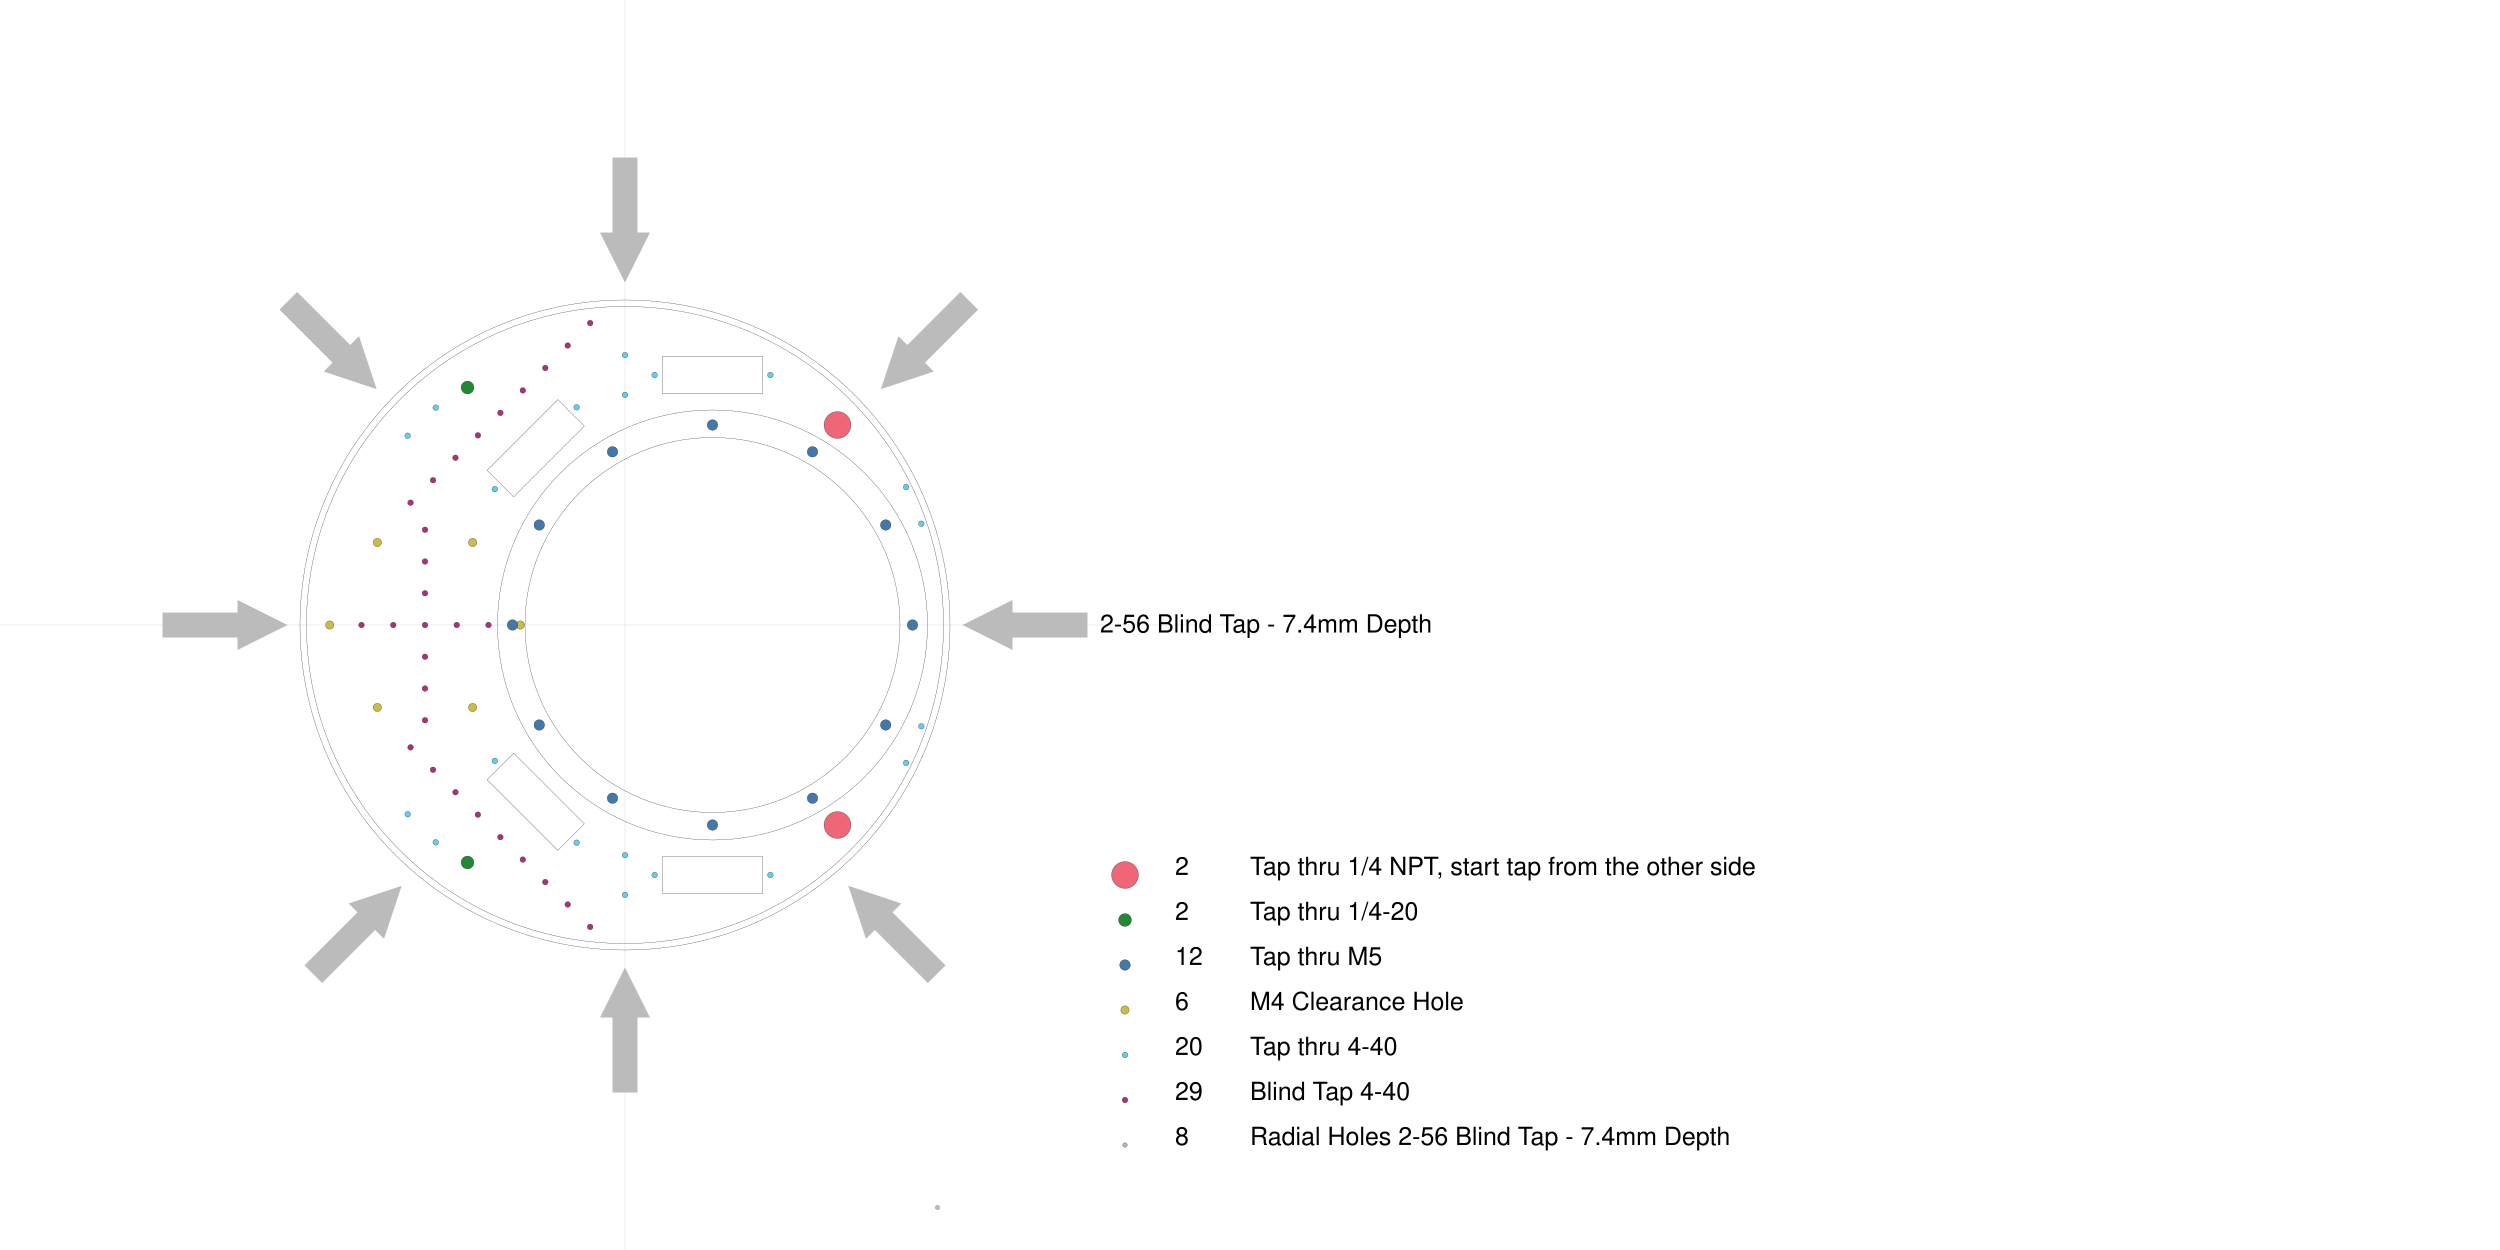
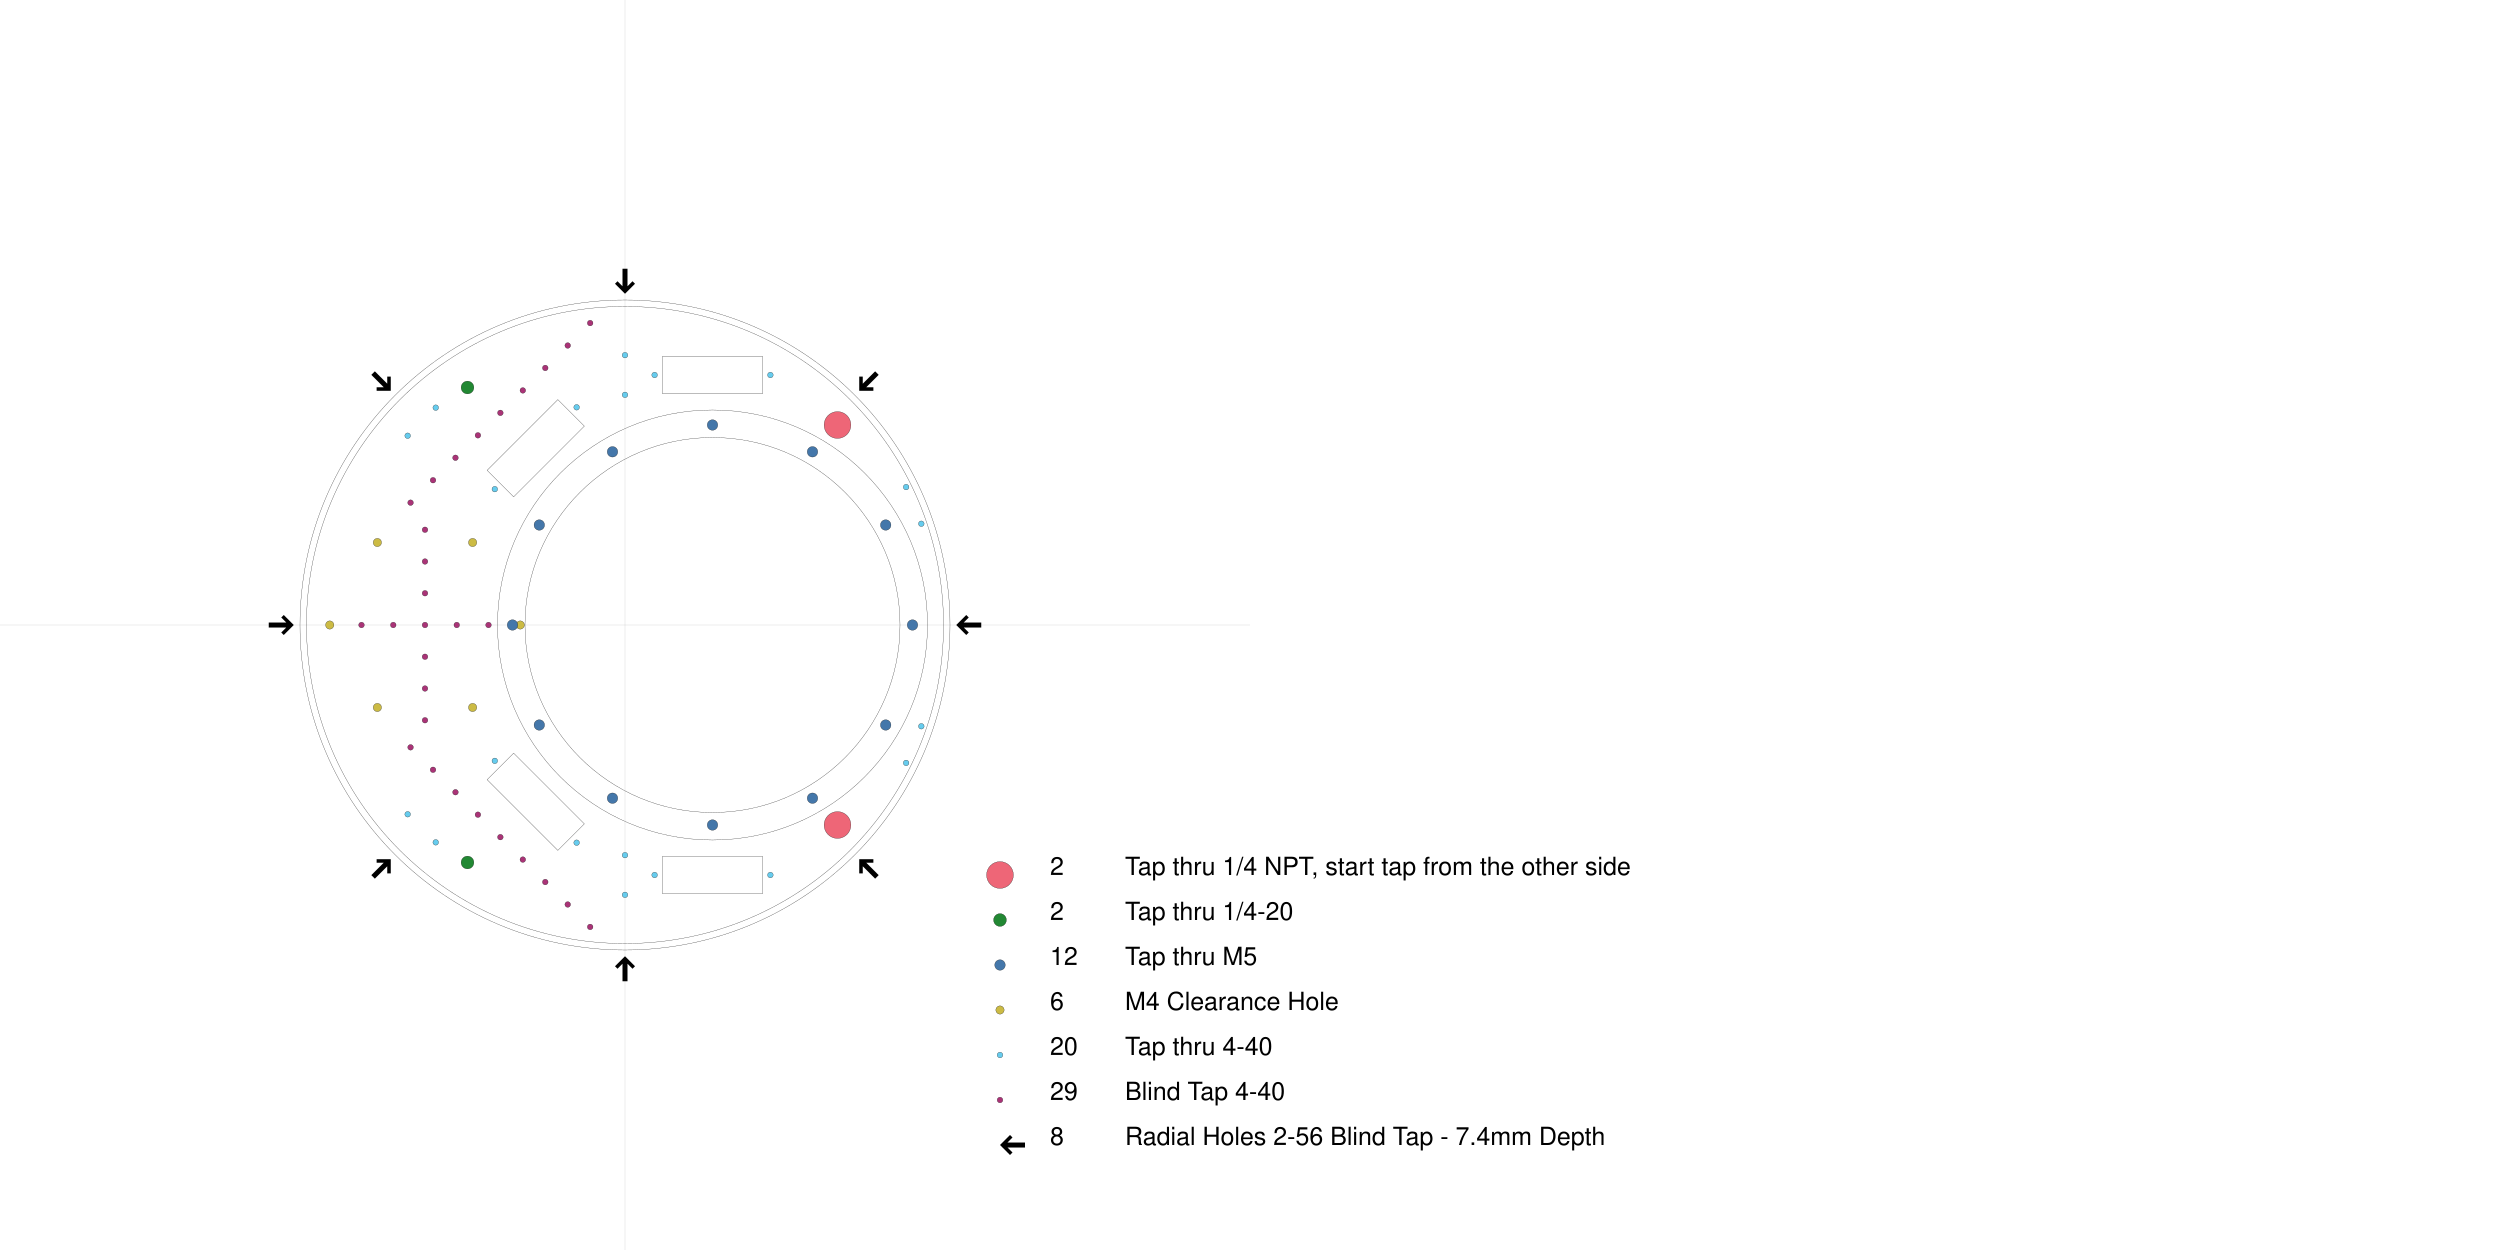
<svg xmlns="http://www.w3.org/2000/svg" xmlns:ns1="http://svgjs.com/svgjs" version="1.1" width="1500" height="750" viewBox="-250 -250 1000 500">
  <g>
    <line x1="-250" y1="0" x2="250" y2="0" stroke-opacity="0.6" stroke-width="0.1" stroke="grey" />
    <line x1="0" y1="-250" x2="0" y2="250" stroke-opacity="0.6" stroke-width="0.1" stroke="grey" />
  </g>
  <circle r="130" stroke-width="0.1" stroke="black" fill="none" />
  <circle r="127.412" stroke-width="0.1" stroke="black" fill="none" />
  <g transform="matrix(1,0,0,1,-80,0)">
    <circle r="1.65" fill="#ccbb44" stroke-width="0.1" stroke="black" class="M4" transform="matrix(1,0,0,1,38.1,0)" />
    <circle r="1.65" fill="#ccbb44" stroke-width="0.1" stroke="black" class="M4" transform="matrix(1,0,0,1,19.05,32.99557)" />
    <circle r="1.65" fill="#ccbb44" stroke-width="0.1" stroke="black" class="M4" transform="matrix(1,0,0,1,-19.05,32.99557)" />
    <circle r="1.65" fill="#ccbb44" stroke-width="0.1" stroke="black" class="M4" transform="matrix(1,0,0,1,-38.1,4.665904304751415e-15)" />
    <circle r="1.65" fill="#ccbb44" stroke-width="0.1" stroke="black" class="M4" transform="matrix(1,0,0,1,-19.05,-32.99557)" />
    <circle r="1.65" fill="#ccbb44" stroke-width="0.1" stroke="black" class="M4" transform="matrix(1,0,0,1,19.05,-32.99557)" />
  </g>
  <circle r="86" stroke-width="0.1" stroke="black" fill="none" transform="matrix(1,0,0,1,35,0)" />
  <circle r="75" stroke-width="0.1" stroke="black" fill="none" transform="matrix(1,0,0,1,35,0)" />
  <g transform="matrix(1,0,0,1,35,0)">
    <circle r="2.1" fill="#4477aa" stroke-width="0.1" stroke="black" class="M5" transform="matrix(1,0,0,1,80,0)" />
    <circle r="2.1" fill="#4477aa" stroke-width="0.1" stroke="black" class="M5" transform="matrix(1,0,0,1,69.28203,40)" />
    <circle r="2.1" fill="#4477aa" stroke-width="0.1" stroke="black" class="M5" transform="matrix(1,0,0,1,40,69.28203)" />
    <circle r="2.1" fill="#4477aa" stroke-width="0.1" stroke="black" class="M5" transform="matrix(1,0,0,1,4.898587196589413e-15,80)" />
    <circle r="2.1" fill="#4477aa" stroke-width="0.1" stroke="black" class="M5" transform="matrix(1,0,0,1,-40,69.28203)" />
    <circle r="2.1" fill="#4477aa" stroke-width="0.1" stroke="black" class="M5" transform="matrix(1,0,0,1,-69.28203,40)" />
    <circle r="2.1" fill="#4477aa" stroke-width="0.1" stroke="black" class="M5" transform="matrix(1,0,0,1,-80,9.797174393178826e-15)" />
    <circle r="2.1" fill="#4477aa" stroke-width="0.1" stroke="black" class="M5" transform="matrix(1,0,0,1,-69.28203,-40)" />
    <circle r="2.1" fill="#4477aa" stroke-width="0.1" stroke="black" class="M5" transform="matrix(1,0,0,1,-40,-69.28203)" />
    <circle r="2.1" fill="#4477aa" stroke-width="0.1" stroke="black" class="M5" transform="matrix(1,0,0,1,-1.4695761589768237e-14,-80)" />
    <circle r="2.1" fill="#4477aa" stroke-width="0.1" stroke="black" class="M5" transform="matrix(1,0,0,1,40,-69.28203)" />
    <circle r="2.1" fill="#4477aa" stroke-width="0.1" stroke="black" class="M5" transform="matrix(1,0,0,1,69.28203,-40)" />
  </g>
  <g transform="matrix(1,0,0,1,0,0)">
    <g transform="matrix(6.123233995736766e-17,1,-1,6.123233995736766e-17,0,-100)">
      <circle r="1.13" stroke-width="0.1" stroke="black" class="4-40" transform="matrix(1,0,0,1,-7.9375,0)" fill="#66ccee" />
      <circle r="1.13" stroke-width="0.1" stroke="black" class="4-40" transform="matrix(1,0,0,1,7.9375,0)" fill="#66ccee" />
    </g>
  </g>
  <g transform="matrix(1,0,0,1,0,0)">
    <g transform="matrix(6.123233995736766e-17,1,-1,6.123233995736766e-17,0,100)">
      <circle r="1.13" stroke-width="0.1" stroke="black" class="4-40" transform="matrix(1,0,0,1,-7.9375,0)" fill="#66ccee" />
      <circle r="1.13" stroke-width="0.1" stroke="black" class="4-40" transform="matrix(1,0,0,1,7.9375,0)" fill="#66ccee" />
    </g>
  </g>
  <g transform="matrix(0.7071068,0.7071068,-0.7071068,0.7071068,0,0)">
    <g transform="matrix(1,0,0,1,0,115)">
      <circle r="1.13" stroke-width="0.1" stroke="black" class="4-40" transform="matrix(1,0,0,1,-7.9375,0)" fill="#66ccee" />
      <circle r="1.13" stroke-width="0.1" stroke="black" class="4-40" transform="matrix(1,0,0,1,7.9375,0)" fill="#66ccee" />
    </g>
  </g>
  <g transform="matrix(0.7071068,-0.7071068,0.7071068,0.7071068,0,0)">
    <g transform="matrix(1,0,0,1,0,-115)">
      <circle r="1.13" stroke-width="0.1" stroke="black" class="4-40" transform="matrix(1,0,0,1,-7.9375,0)" fill="#66ccee" />
      <circle r="1.13" stroke-width="0.1" stroke="black" class="4-40" transform="matrix(1,0,0,1,7.9375,0)" fill="#66ccee" />
    </g>
  </g>
  <g transform="matrix(0.3826834,-0.9238795,0.9238795,0.3826834,0,0)">
    <g transform="matrix(1,0,0,1,0,125)">
      <circle r="1.13" stroke-width="0.1" stroke="black" class="4-40" transform="matrix(1,0,0,1,-7.9375,0)" fill="#66ccee" />
      <circle r="1.13" stroke-width="0.1" stroke="black" class="4-40" transform="matrix(1,0,0,1,7.9375,0)" fill="#66ccee" />
    </g>
  </g>
  <g transform="matrix(0.3826834,0.9238795,-0.9238795,0.3826834,0,0)">
    <g transform="matrix(1,0,0,1,0,-125)">
      <circle r="1.13" stroke-width="0.1" stroke="black" class="4-40" transform="matrix(1,0,0,1,-7.9375,0)" fill="#66ccee" />
      <circle r="1.13" stroke-width="0.1" stroke="black" class="4-40" transform="matrix(1,0,0,1,7.9375,0)" fill="#66ccee" />
    </g>
  </g>
  <g transform="matrix(1,0,0,1,35,0)">
    <g transform="matrix(1,0,0,1,0,100)">
      <circle r="1.13" stroke-width="0.1" stroke="black" class="4-40" transform="matrix(1,0,0,1,-23.15,0)" fill="#66ccee" />
      <circle r="1.13" stroke-width="0.1" stroke="black" class="4-40" transform="matrix(1,0,0,1,23.15,0)" fill="#66ccee" />
      <rect width="40" height="15" transform="matrix(1,0,0,1,-20,-7.5)" fill="none" stroke-width="0.1" stroke="black" />
    </g>
  </g>
  <g transform="matrix(0.7071068,0.7071068,-0.7071068,0.7071068,35,0)">
    <g transform="matrix(1,0,0,1,0,100)">
      <circle r="1.13" stroke-width="0.1" stroke="black" class="4-40" transform="matrix(1,0,0,1,-23.15,0)" fill="#66ccee" />
      <circle r="1.13" stroke-width="0.1" stroke="black" class="4-40" transform="matrix(1,0,0,1,23.15,0)" fill="#66ccee" />
      <rect width="40" height="15" transform="matrix(1,0,0,1,-20,-7.5)" fill="none" stroke-width="0.1" stroke="black" />
    </g>
  </g>
  <g transform="matrix(-0.7071068,0.7071068,-0.7071068,-0.7071068,35,0)">
    <g transform="matrix(1,0,0,1,0,100)">
      <circle r="1.13" stroke-width="0.1" stroke="black" class="4-40" transform="matrix(1,0,0,1,-23.15,0)" fill="#66ccee" />
      <circle r="1.13" stroke-width="0.1" stroke="black" class="4-40" transform="matrix(1,0,0,1,23.15,0)" fill="#66ccee" />
      <rect width="40" height="15" transform="matrix(1,0,0,1,-20,-7.5)" fill="none" stroke-width="0.1" stroke="black" />
    </g>
  </g>
  <g transform="matrix(-1,1.2246467991473532e-16,-1.2246467991473532e-16,-1,35,0)">
    <g transform="matrix(1,0,0,1,0,100)">
      <circle r="1.13" stroke-width="0.1" stroke="black" class="4-40" transform="matrix(1,0,0,1,-23.15,0)" fill="#66ccee" />
      <circle r="1.13" stroke-width="0.1" stroke="black" class="4-40" transform="matrix(1,0,0,1,23.15,0)" fill="#66ccee" />
      <rect width="40" height="15" transform="matrix(1,0,0,1,-20,-7.5)" fill="none" stroke-width="0.1" stroke="black" />
    </g>
  </g>
  <g transform="matrix(-0.7071068,0.7071068,-0.7071068,-0.7071068,35,0)">
    <circle r="1.13" stroke-width="0.1" stroke="black" class="4-40b" transform="matrix(1,0,0,1,120,0)" fill="#aa3377" />
    <circle r="1.13" stroke-width="0.1" stroke="black" class="4-40b" transform="matrix(1,0,0,1,120,12.7)" fill="#aa3377" />
    <circle r="1.13" stroke-width="0.1" stroke="black" class="4-40b" transform="matrix(1,0,0,1,120,-12.7)" fill="#aa3377" />
    <circle r="1.13" stroke-width="0.1" stroke="black" class="4-40b" transform="matrix(1,0,0,1,120,25.4)" fill="#aa3377" />
    <circle r="1.13" stroke-width="0.1" stroke="black" class="4-40b" transform="matrix(1,0,0,1,120,-25.4)" fill="#aa3377" />
    <circle r="1.13" stroke-width="0.1" stroke="black" class="4-40b" transform="matrix(1,0,0,1,120,38.1)" fill="#aa3377" />
    <circle r="1.13" stroke-width="0.1" stroke="black" class="4-40b" transform="matrix(1,0,0,1,120,-38.1)" fill="#aa3377" />
    <circle r="1.13" stroke-width="0.1" stroke="black" class="4-40b" transform="matrix(1,0,0,1,120,50.8)" fill="#aa3377" />
    <circle r="1.13" stroke-width="0.1" stroke="black" class="4-40b" transform="matrix(1,0,0,1,120,-50.8)" fill="#aa3377" />
  </g>
  <g transform="matrix(-0.7071068,-0.7071068,0.7071068,-0.7071068,35,0)">
    <circle r="1.13" stroke-width="0.1" stroke="black" class="4-40b" transform="matrix(1,0,0,1,120,0)" fill="#aa3377" />
    <circle r="1.13" stroke-width="0.1" stroke="black" class="4-40b" transform="matrix(1,0,0,1,120,12.7)" fill="#aa3377" />
    <circle r="1.13" stroke-width="0.1" stroke="black" class="4-40b" transform="matrix(1,0,0,1,120,-12.7)" fill="#aa3377" />
    <circle r="1.13" stroke-width="0.1" stroke="black" class="4-40b" transform="matrix(1,0,0,1,120,25.4)" fill="#aa3377" />
    <circle r="1.13" stroke-width="0.1" stroke="black" class="4-40b" transform="matrix(1,0,0,1,120,-25.4)" fill="#aa3377" />
    <circle r="1.13" stroke-width="0.1" stroke="black" class="4-40b" transform="matrix(1,0,0,1,120,38.1)" fill="#aa3377" />
    <circle r="1.13" stroke-width="0.1" stroke="black" class="4-40b" transform="matrix(1,0,0,1,120,-38.1)" fill="#aa3377" />
    <circle r="1.13" stroke-width="0.1" stroke="black" class="4-40b" transform="matrix(1,0,0,1,120,50.8)" fill="#aa3377" />
    <circle r="1.13" stroke-width="0.1" stroke="black" class="4-40b" transform="matrix(1,0,0,1,120,-50.8)" fill="#aa3377" />
  </g>
  <g transform="matrix(1,0,0,1,-80,0)">
    <circle r="1.13" stroke-width="0.1" stroke="black" class="4-40b" transform="matrix(1,0,0,1,0,12.7)" fill="#aa3377" />
    <circle r="1.13" stroke-width="0.1" stroke="black" class="4-40b" transform="matrix(1,0,0,1,0,-12.7)" fill="#aa3377" />
    <circle r="1.13" stroke-width="0.1" stroke="black" class="4-40b" transform="matrix(1,0,0,1,0,25.4)" fill="#aa3377" />
    <circle r="1.13" stroke-width="0.1" stroke="black" class="4-40b" transform="matrix(1,0,0,1,0,-25.4)" fill="#aa3377" />
    <circle r="1.13" stroke-width="0.1" stroke="black" class="4-40b" transform="matrix(1,0,0,1,0,38.1)" fill="#aa3377" />
    <circle r="1.13" stroke-width="0.1" stroke="black" class="4-40b" transform="matrix(1,0,0,1,0,-38.1)" fill="#aa3377" />
  </g>
  <g transform="matrix(1,0,0,1,-80,0)">
    <circle r="1.13" stroke-width="0.1" stroke="black" class="4-40b" transform="matrix(1,0,0,1,12.7,0)" fill="#aa3377" />
    <circle r="1.13" stroke-width="0.1" stroke="black" class="4-40b" transform="matrix(1,0,0,1,-12.7,0)" fill="#aa3377" />
    <circle r="1.13" stroke-width="0.1" stroke="black" class="4-40b" transform="matrix(1,0,0,1,25.4,0)" fill="#aa3377" />
    <circle r="1.13" stroke-width="0.1" stroke="black" class="4-40b" transform="matrix(1,0,0,1,-25.4,0)" fill="#aa3377" />
  </g>
  <circle r="1.13" stroke-width="0.1" stroke="black" class="4-40b" transform="matrix(1,0,0,1,-80,0)" fill="#aa3377" />
  <circle r="5.358" class="npt" fill="#ee6677" stroke-width="0.1" stroke="black" transform="matrix(1,0,0,1,85,80)" />
  <circle r="5.358" class="npt" fill="#ee6677" stroke-width="0.1" stroke="black" transform="matrix(1,0,0,1,85,-80)" />
  <circle r="2.553" class="q-20" fill="#228833" stroke-width="0.1" stroke="black" transform="matrix(1,0,0,1,-63,95)" />
  <circle r="2.553" class="q-20" fill="#228833" stroke-width="0.1" stroke="black" transform="matrix(1,0,0,1,-63,-95)" />
-   <circle r="0.889" class="2-56" fill="#bbbbbb" transform="matrix(1,0,0,1,125,233)" />
-   <circle r="0.889" class="2-56" fill="#bbbbbb" transform="matrix(1,0,0,1,125,233)" />
-   <circle r="0.889" class="2-56" fill="#bbbbbb" transform="matrix(1,0,0,1,125,233)" />
-   <circle r="0.889" class="2-56" fill="#bbbbbb" transform="matrix(1,0,0,1,125,233)" />
-   <circle r="0.889" class="2-56" fill="#bbbbbb" transform="matrix(1,0,0,1,125,233)" />
-   <circle r="0.889" class="2-56" fill="#bbbbbb" transform="matrix(1,0,0,1,125,233)" />
-   <circle r="0.889" class="2-56" fill="#bbbbbb" transform="matrix(1,0,0,1,125,233)" />
-   <circle r="0.889" class="2-56" fill="#bbbbbb" transform="matrix(1,0,0,1,125,233)" />
-   <text font-family="Helvetica" font-size="10" transform="matrix(1,0,0,1,190,3)" ns1:data="{&quot;leading&quot;:&quot;1.3&quot;}">2-56 Blind Tap - 7.4mm Depth</text>
-   <polygon points="50,0 60,20 55,20 55,50 45,50 45,20 40,20" fill="#bbbbbb" transform="matrix(6.123233995736766e-17,-1,1,6.123233995736766e-17,135,50)" />
-   <polygon points="50,0 60,20 55,20 55,50 45,50 45,20 40,20" fill="#bbbbbb" transform="matrix(6.123233995736766e-17,1,-1,6.123233995736766e-17,-135,-50)" />
-   <polygon points="50,0 60,20 55,20 55,50 45,50 45,20 40,20" fill="#bbbbbb" transform="matrix(1,0,0,1,-50,137)" />
-   <polygon points="50,0 60,20 55,20 55,50 45,50 45,20 40,20" fill="#bbbbbb" transform="matrix(-1,1.2246467991473532e-16,-1.2246467991473532e-16,-1,50,-137)" />
-   <polygon points="50,0 60,20 55,20 55,50 45,50 45,20 40,20" fill="#bbbbbb" transform="matrix(-0.7071068,-0.7071068,0.7071068,-0.7071068,137.6777,-58.96699)" />
-   <polygon points="50,0 60,20 55,20 55,50 45,50 45,20 40,20" fill="#bbbbbb" transform="matrix(-0.7071068,0.7071068,-0.7071068,-0.7071068,-63.96699,-129.6777)" />
-   <polygon points="50,0 60,20 55,20 55,50 45,50 45,20 40,20" fill="#bbbbbb" transform="matrix(0.7071068,0.7071068,-0.7071068,0.7071068,-124.6777,68.96699)" />
-   <polygon points="50,0 60,20 55,20 55,50 45,50 45,20 40,20" fill="#bbbbbb" transform="matrix(0.7071068,-0.7071068,0.7071068,0.7071068,53.96699,139.6777)" />
-   <g transform="matrix(1,0,0,1,200,100)">
+   <polygon points="0,0 4,4 3,5 1,3 1,10 -1,10 -1,3 -3,5 -4,4 0,0" transform="matrix(6.123233995736766e-17,-1,1,6.123233995736766e-17,132.5,0)" class="arrow-2-56" />
+   <polygon points="0,0 4,4 3,5 1,3 1,10 -1,10 -1,3 -3,5 -4,4 0,0" transform="matrix(0.7071068,-0.7071068,0.7071068,0.7071068,93.69165,93.69165)" class="arrow-2-56" />
+   <polygon points="0,0 4,4 3,5 1,3 1,10 -1,10 -1,3 -3,5 -4,4 0,0" transform="matrix(1,0,0,1,7.68744407751429e-15,132.5)" class="arrow-2-56" />
+   <polygon points="0,0 4,4 3,5 1,3 1,10 -1,10 -1,3 -3,5 -4,4 0,0" transform="matrix(0.7071068,0.7071068,-0.7071068,0.7071068,-93.69165,93.69165)" class="arrow-2-56" />
+   <polygon points="0,0 4,4 3,5 1,3 1,10 -1,10 -1,3 -3,5 -4,4 0,0" transform="matrix(6.123233995736766e-17,1,-1,6.123233995736766e-17,-132.5,1.6838893488276108e-14)" class="arrow-2-56" />
+   <polygon points="0,0 4,4 3,5 1,3 1,10 -1,10 -1,3 -3,5 -4,4 0,0" transform="matrix(-0.7071068,0.7071068,-0.7071068,-0.7071068,-93.69165,-93.69165)" class="arrow-2-56" />
+   <polygon points="0,0 4,4 3,5 1,3 1,10 -1,10 -1,3 -3,5 -4,4 0,0" transform="matrix(-1,1.224646799147353e-16,-1.224646799147353e-16,-1,-2.3950510652242993e-14,-132.5)" class="arrow-2-56" />
+   <polygon points="0,0 4,4 3,5 1,3 1,10 -1,10 -1,3 -3,5 -4,4 0,0" transform="matrix(-0.7071068,-0.7071068,0.7071068,-0.7071068,93.69165,-93.69165)" class="arrow-2-56" />
+   <g transform="matrix(1,0,0,1,150,100)">
    <circle r="5.358" fill="#ee6677" stroke-width="0.1" stroke="black" transform="matrix(1,0,0,1,0,0)" />
-     <text font-family="Helvetica" font-size="10" text-anchor="left" alignment-baseline="middle" transform="matrix(1,0,0,1,20,0)" ns1:data="{&quot;leading&quot;:&quot;1.5em&quot;}">2</text>
-     <text font-family="Helvetica" font-size="10" text-anchor="left" alignment-baseline="middle" transform="matrix(1,0,0,1,50,0)" ns1:data="{&quot;leading&quot;:&quot;1.5em&quot;}">Tap thru 1/4 NPT, start tap from the other side</text>
+     <g transform="matrix(1,0,0,1,20,0)">
+       <text font-family="Helvetica" font-size="10" text-anchor="left" alignment-baseline="middle" ns1:data="{&quot;leading&quot;:&quot;1.5em&quot;}">2</text>
+       <text font-family="Helvetica" font-size="10" text-anchor="left" alignment-baseline="middle" transform="matrix(1,0,0,1,30,0)" ns1:data="{&quot;leading&quot;:&quot;1.3&quot;}">Tap thru 1/4 NPT, start tap from the other side</text>
+     </g>
    <circle r="2.553" fill="#228833" stroke-width="0.1" stroke="black" transform="matrix(1,0,0,1,0,18)" />
-     <text font-family="Helvetica" font-size="10" text-anchor="left" alignment-baseline="middle" transform="matrix(1,0,0,1,20,18)" ns1:data="{&quot;leading&quot;:&quot;1.5em&quot;}">2</text>
-     <text font-family="Helvetica" font-size="10" text-anchor="left" alignment-baseline="middle" transform="matrix(1,0,0,1,50,18)" ns1:data="{&quot;leading&quot;:&quot;1.5em&quot;}">Tap thru 1/4-20</text>
+     <g transform="matrix(1,0,0,1,20,18)">
+       <text font-family="Helvetica" font-size="10" text-anchor="left" alignment-baseline="middle" ns1:data="{&quot;leading&quot;:&quot;1.5em&quot;}">2</text>
+       <text font-family="Helvetica" font-size="10" text-anchor="left" alignment-baseline="middle" transform="matrix(1,0,0,1,30,0)" ns1:data="{&quot;leading&quot;:&quot;1.3&quot;}">Tap thru 1/4-20</text>
+     </g>
    <circle r="2.1" fill="#4477aa" stroke-width="0.1" stroke="black" transform="matrix(1,0,0,1,0,36)" />
-     <text font-family="Helvetica" font-size="10" text-anchor="left" alignment-baseline="middle" transform="matrix(1,0,0,1,20,36)" ns1:data="{&quot;leading&quot;:&quot;1.5em&quot;}">12</text>
-     <text font-family="Helvetica" font-size="10" text-anchor="left" alignment-baseline="middle" transform="matrix(1,0,0,1,50,36)" ns1:data="{&quot;leading&quot;:&quot;1.5em&quot;}">Tap thru M5</text>
+     <g transform="matrix(1,0,0,1,20,36)">
+       <text font-family="Helvetica" font-size="10" text-anchor="left" alignment-baseline="middle" ns1:data="{&quot;leading&quot;:&quot;1.5em&quot;}">12</text>
+       <text font-family="Helvetica" font-size="10" text-anchor="left" alignment-baseline="middle" transform="matrix(1,0,0,1,30,0)" ns1:data="{&quot;leading&quot;:&quot;1.3&quot;}">Tap thru M5</text>
+     </g>
    <circle r="1.65" fill="#ccbb44" stroke-width="0.1" stroke="black" transform="matrix(1,0,0,1,0,54)" />
-     <text font-family="Helvetica" font-size="10" text-anchor="left" alignment-baseline="middle" transform="matrix(1,0,0,1,20,54)" ns1:data="{&quot;leading&quot;:&quot;1.5em&quot;}">6</text>
-     <text font-family="Helvetica" font-size="10" text-anchor="left" alignment-baseline="middle" transform="matrix(1,0,0,1,50,54)" ns1:data="{&quot;leading&quot;:&quot;1.5em&quot;}">M4 Clearance Hole</text>
+     <g transform="matrix(1,0,0,1,20,54)">
+       <text font-family="Helvetica" font-size="10" text-anchor="left" alignment-baseline="middle" ns1:data="{&quot;leading&quot;:&quot;1.5em&quot;}">6</text>
+       <text font-family="Helvetica" font-size="10" text-anchor="left" alignment-baseline="middle" transform="matrix(1,0,0,1,30,0)" ns1:data="{&quot;leading&quot;:&quot;1.3&quot;}">M4 Clearance Hole</text>
+     </g>
    <circle r="1.13" fill="#66ccee" stroke-width="0.1" stroke="black" transform="matrix(1,0,0,1,0,72)" />
-     <text font-family="Helvetica" font-size="10" text-anchor="left" alignment-baseline="middle" transform="matrix(1,0,0,1,20,72)" ns1:data="{&quot;leading&quot;:&quot;1.5em&quot;}">20</text>
-     <text font-family="Helvetica" font-size="10" text-anchor="left" alignment-baseline="middle" transform="matrix(1,0,0,1,50,72)" ns1:data="{&quot;leading&quot;:&quot;1.5em&quot;}">Tap thru 4-40</text>
+     <g transform="matrix(1,0,0,1,20,72)">
+       <text font-family="Helvetica" font-size="10" text-anchor="left" alignment-baseline="middle" ns1:data="{&quot;leading&quot;:&quot;1.5em&quot;}">20</text>
+       <text font-family="Helvetica" font-size="10" text-anchor="left" alignment-baseline="middle" transform="matrix(1,0,0,1,30,0)" ns1:data="{&quot;leading&quot;:&quot;1.3&quot;}">Tap thru 4-40</text>
+     </g>
    <circle r="1.13" fill="#aa3377" stroke-width="0.1" stroke="black" transform="matrix(1,0,0,1,0,90)" />
-     <text font-family="Helvetica" font-size="10" text-anchor="left" alignment-baseline="middle" transform="matrix(1,0,0,1,20,90)" ns1:data="{&quot;leading&quot;:&quot;1.5em&quot;}">29</text>
-     <text font-family="Helvetica" font-size="10" text-anchor="left" alignment-baseline="middle" transform="matrix(1,0,0,1,50,90)" ns1:data="{&quot;leading&quot;:&quot;1.5em&quot;}">Blind Tap 4-40</text>
-     <circle r="0.889" fill="#bbbbbb" stroke-width="0.1" stroke="black" transform="matrix(1,0,0,1,0,108)" />
-     <text font-family="Helvetica" font-size="10" text-anchor="left" alignment-baseline="middle" transform="matrix(1,0,0,1,20,108)" ns1:data="{&quot;leading&quot;:&quot;1.5em&quot;}">8</text>
-     <text font-family="Helvetica" font-size="10" text-anchor="left" alignment-baseline="middle" transform="matrix(1,0,0,1,50,108)" ns1:data="{&quot;leading&quot;:&quot;1.5em&quot;}">Radial Holes 2-56 Blind Tap - 7.4mm Depth</text>
+     <g transform="matrix(1,0,0,1,20,90)">
+       <text font-family="Helvetica" font-size="10" text-anchor="left" alignment-baseline="middle" ns1:data="{&quot;leading&quot;:&quot;1.5em&quot;}">29</text>
+       <text font-family="Helvetica" font-size="10" text-anchor="left" alignment-baseline="middle" transform="matrix(1,0,0,1,30,0)" ns1:data="{&quot;leading&quot;:&quot;1.3&quot;}">Blind Tap 4-40</text>
+     </g>
+     <polygon points="0,0 4,4 3,5 1,3 1,10 -1,10 -1,3 -3,5 -4,4 0,0" transform="matrix(6.123233995736766e-17,-1,1,6.123233995736766e-17,0,108)" />
+     <g transform="matrix(1,0,0,1,20,108)">
+       <text font-family="Helvetica" font-size="10" text-anchor="left" alignment-baseline="middle" ns1:data="{&quot;leading&quot;:&quot;1.5em&quot;}">8</text>
+       <text font-family="Helvetica" font-size="10" text-anchor="left" alignment-baseline="middle" transform="matrix(1,0,0,1,30,0)" ns1:data="{&quot;leading&quot;:&quot;1.3&quot;}">Radial Holes 2-56 Blind Tap - 7.4mm Depth</text>
+     </g>
  </g>
</svg>
